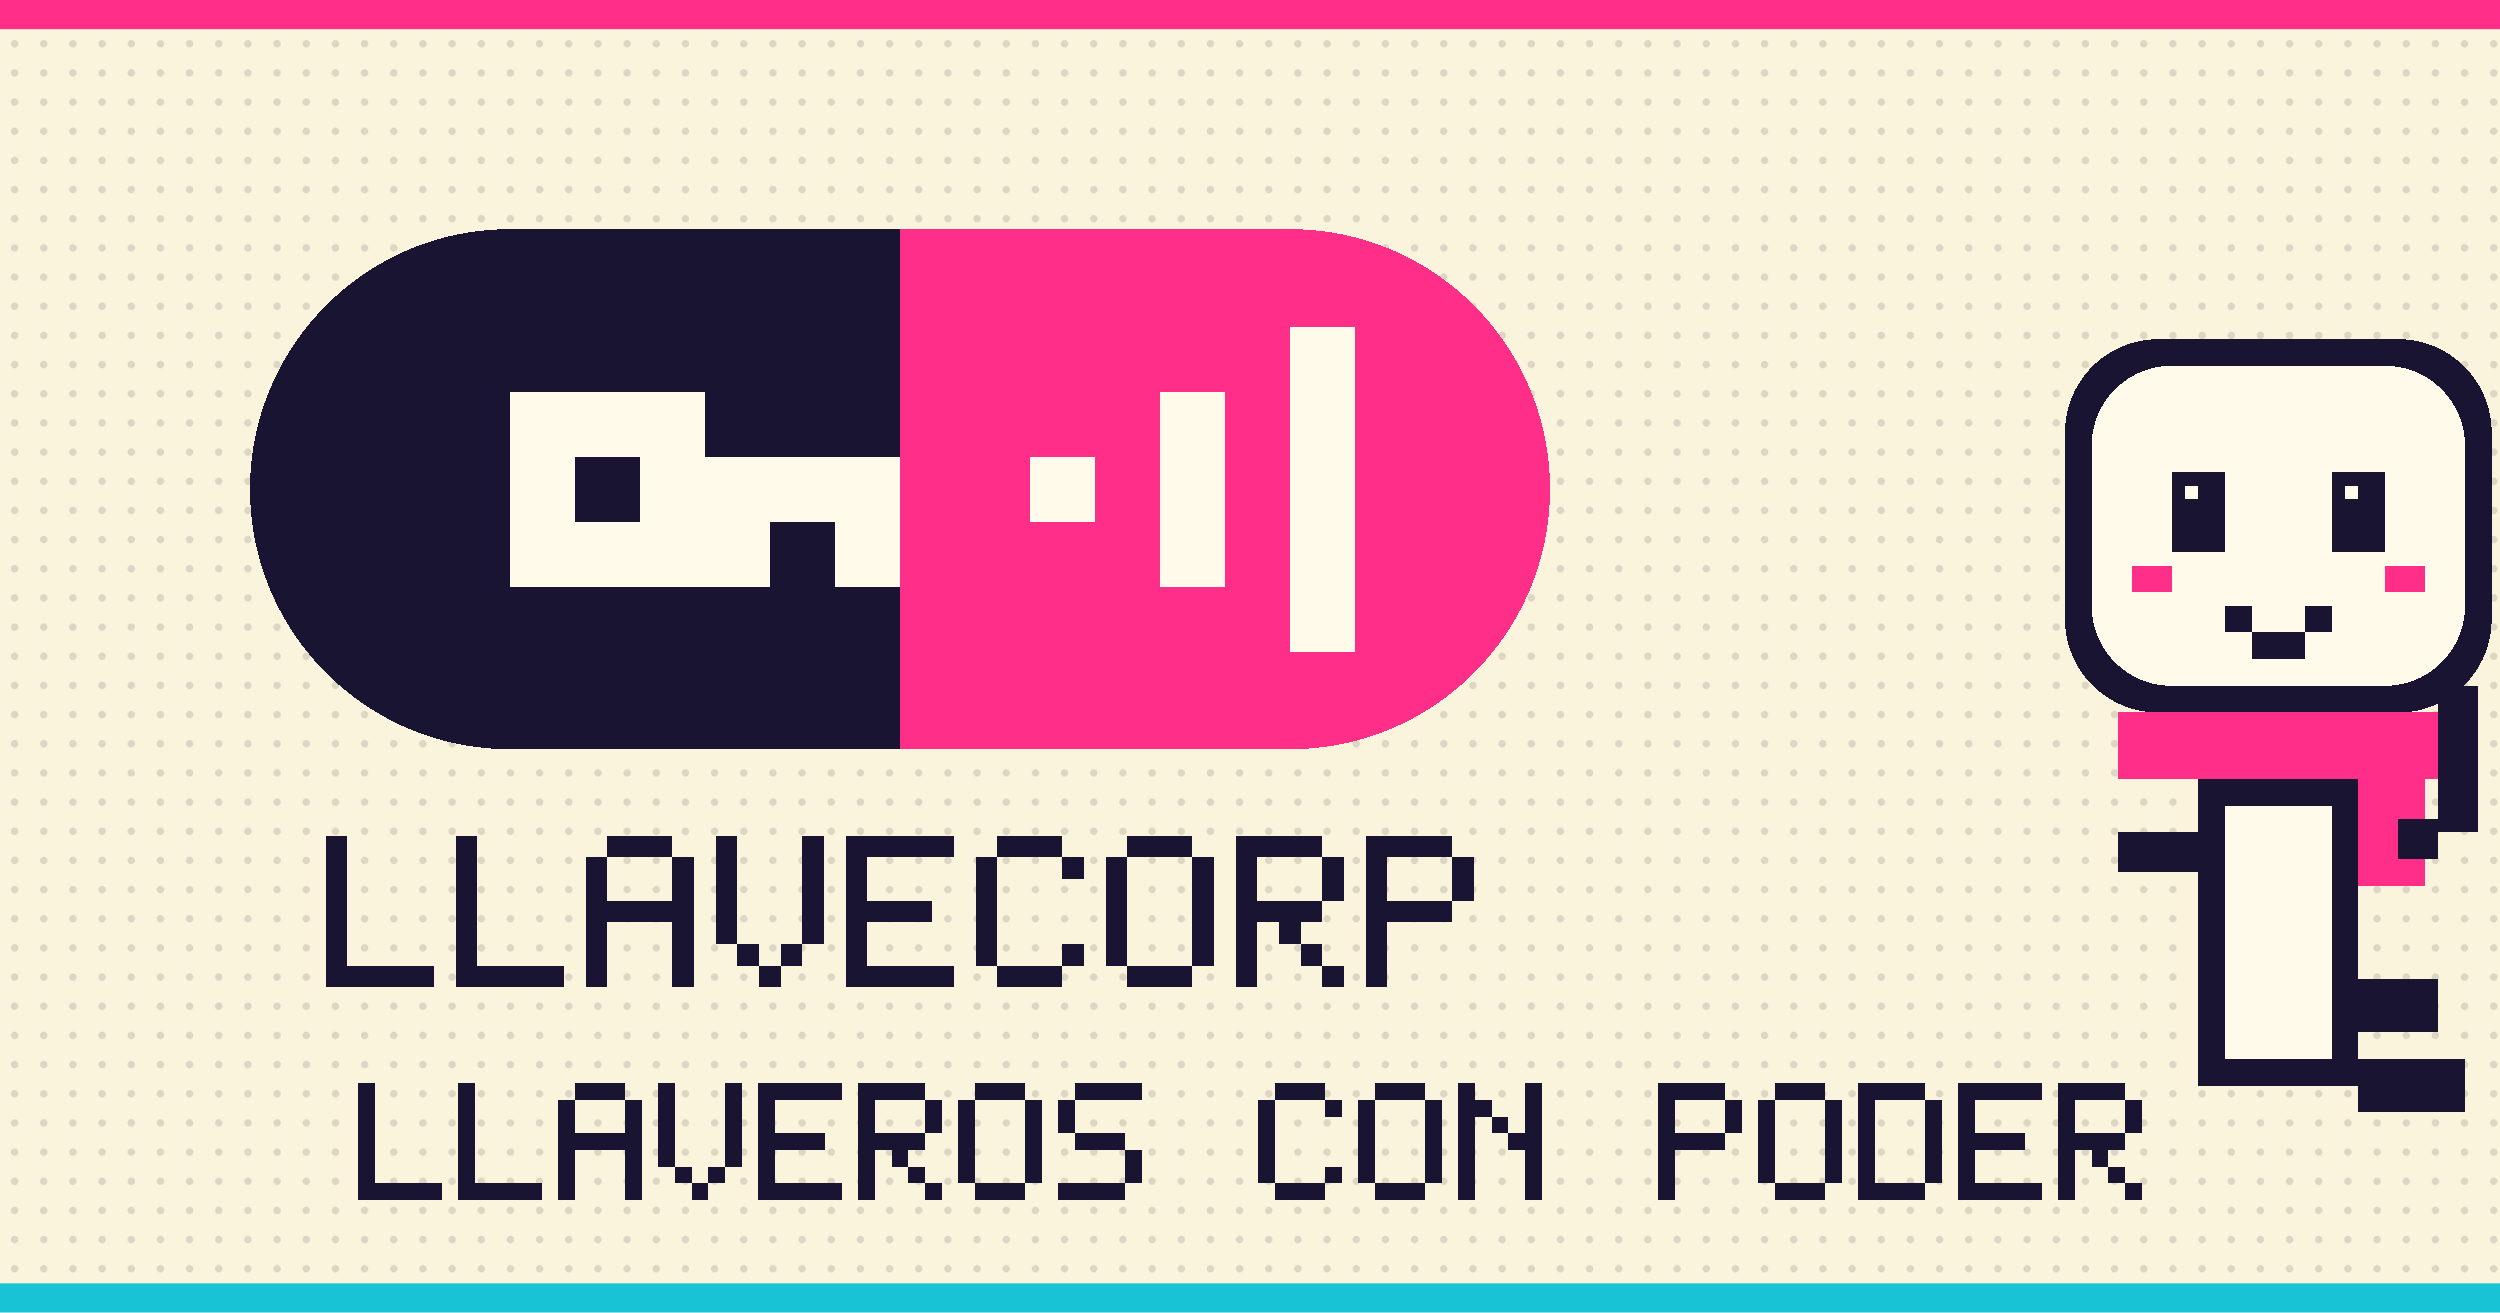
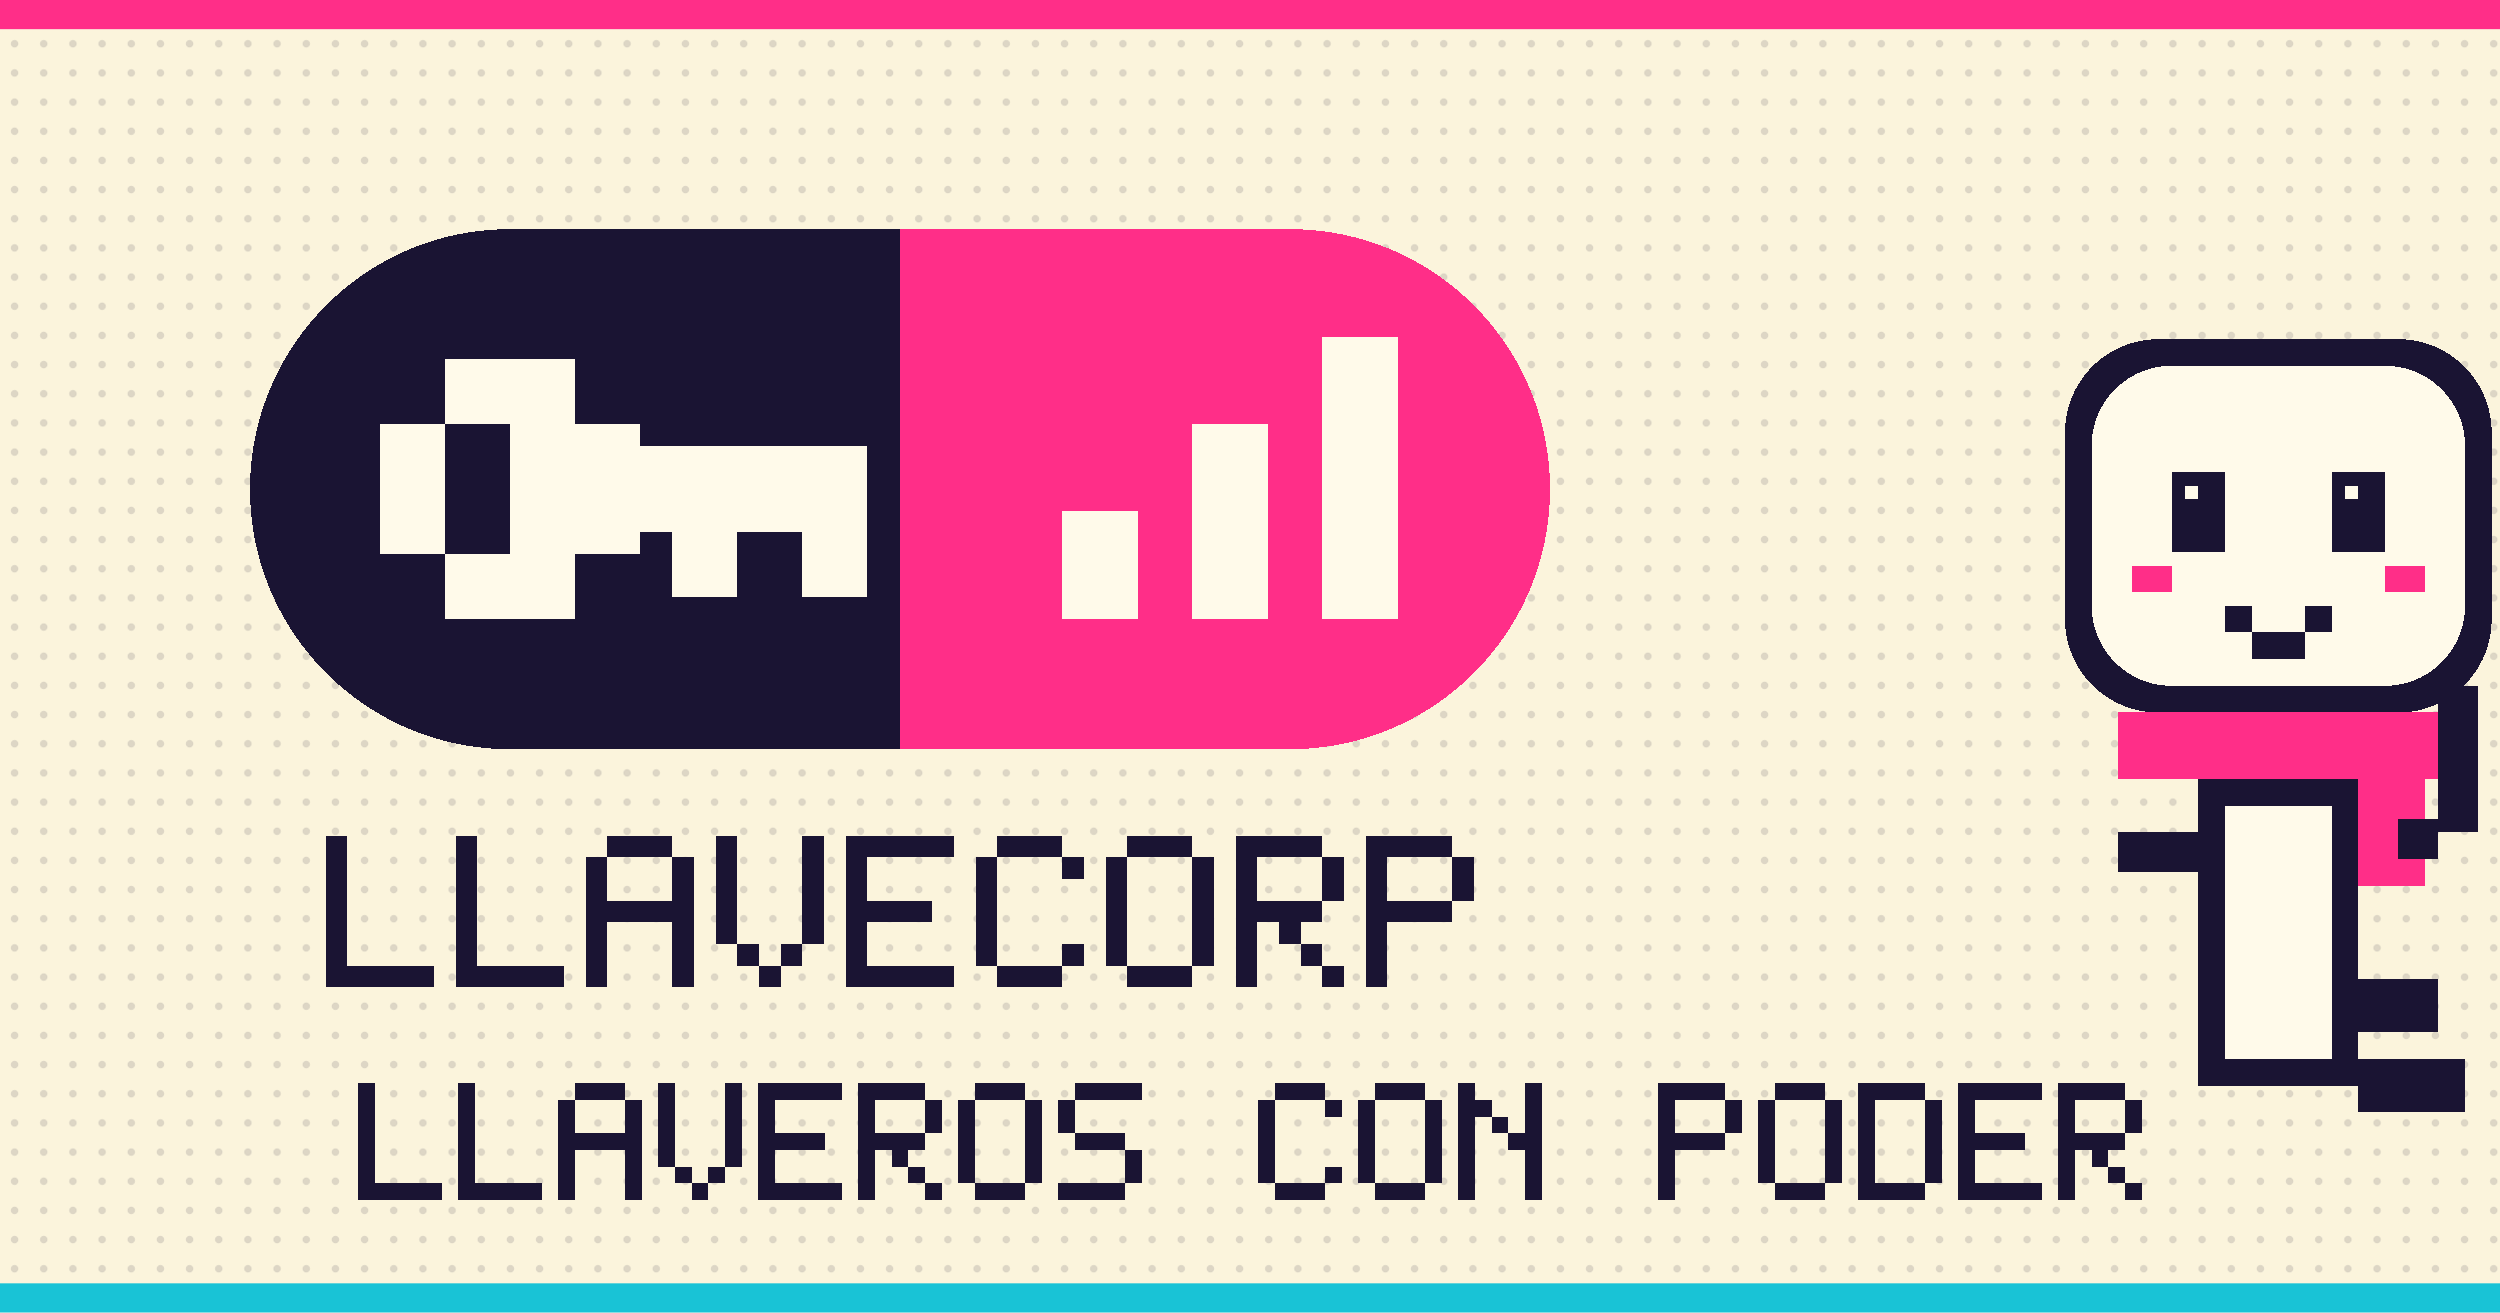
<svg xmlns="http://www.w3.org/2000/svg" width="1200" height="630" viewBox="0 0 1200 630">
  <defs>
    <pattern id="h" width="14" height="14" patternUnits="userSpaceOnUse">
      <circle cx="7" cy="7" r="1.8" fill="#1a1433" opacity=".14" />
    </pattern>
  </defs>
  <rect width="1200" height="630" fill="#fbf4dc" />
  <rect width="1200" height="630" fill="url(#h)" />
  <rect x="0" y="0" width="1200" height="14" fill="#ff2e88" />
  <rect x="0" y="616" width="1200" height="14" fill="#19c3d6" />
  <g transform="translate(120 110) scale(2.6)" shape-rendering="crispEdges">
    <rect x="0" y="0" width="240" height="96" rx="48" fill="#1a1433" />
    <path d="M120 0 H192 A48 48 0 0 1 192 96 H120 Z" fill="#ff2e88" />
    <g fill="#fffaea">
-       <rect x="48" y="30" width="36" height="12" />
-       <rect x="48" y="54" width="36" height="12" />
-       <rect x="48" y="42" width="12" height="12" />
-       <rect x="72" y="42" width="12" height="12" />
-       <rect x="84" y="42" width="36" height="12" />
-       <rect x="84" y="54" width="12" height="12" />
-       <rect x="108" y="54" width="12" height="12" />
-       <rect x="144" y="42" width="12" height="12" />
-       <rect x="168" y="30" width="12" height="36" />
-       <rect x="192" y="18" width="12" height="60" />
+       <rect x="36" y="24" width="24" height="12" />
+       <rect x="24" y="36" width="12" height="24" />
+       <rect x="48" y="36" width="24" height="24" />
+       <rect x="36" y="60" width="24" height="12" />
+       <rect x="72" y="40" width="42" height="16" />
+       <rect x="78" y="56" width="12" height="12" />
+       <rect x="102" y="56" width="12" height="12" />
+       <rect x="150" y="52" width="14" height="20" />
+       <rect x="174" y="36" width="14" height="36" />
+       <rect x="198" y="20" width="14" height="52" />
    </g>
    <g fill="#1a1433" transform="translate(14 112)">
      <rect x="0" y="0" width="4" height="4" />
      <rect x="0" y="4" width="4" height="4" />
      <rect x="0" y="8" width="4" height="4" />
      <rect x="0" y="12" width="4" height="4" />
      <rect x="0" y="16" width="4" height="4" />
      <rect x="0" y="20" width="4" height="4" />
      <rect x="0" y="24" width="4" height="4" />
      <rect x="4" y="24" width="4" height="4" />
      <rect x="8" y="24" width="4" height="4" />
      <rect x="12" y="24" width="4" height="4" />
      <rect x="16" y="24" width="4" height="4" />
      <rect x="24" y="0" width="4" height="4" />
      <rect x="24" y="4" width="4" height="4" />
      <rect x="24" y="8" width="4" height="4" />
      <rect x="24" y="12" width="4" height="4" />
      <rect x="24" y="16" width="4" height="4" />
      <rect x="24" y="20" width="4" height="4" />
      <rect x="24" y="24" width="4" height="4" />
      <rect x="28" y="24" width="4" height="4" />
      <rect x="32" y="24" width="4" height="4" />
      <rect x="36" y="24" width="4" height="4" />
      <rect x="40" y="24" width="4" height="4" />
      <rect x="52" y="0" width="4" height="4" />
      <rect x="56" y="0" width="4" height="4" />
      <rect x="60" y="0" width="4" height="4" />
      <rect x="48" y="4" width="4" height="4" />
      <rect x="64" y="4" width="4" height="4" />
      <rect x="48" y="8" width="4" height="4" />
      <rect x="64" y="8" width="4" height="4" />
      <rect x="48" y="12" width="4" height="4" />
      <rect x="52" y="12" width="4" height="4" />
      <rect x="56" y="12" width="4" height="4" />
      <rect x="60" y="12" width="4" height="4" />
      <rect x="64" y="12" width="4" height="4" />
      <rect x="48" y="16" width="4" height="4" />
      <rect x="64" y="16" width="4" height="4" />
      <rect x="48" y="20" width="4" height="4" />
      <rect x="64" y="20" width="4" height="4" />
      <rect x="48" y="24" width="4" height="4" />
      <rect x="64" y="24" width="4" height="4" />
      <rect x="72" y="0" width="4" height="4" />
      <rect x="88" y="0" width="4" height="4" />
      <rect x="72" y="4" width="4" height="4" />
      <rect x="88" y="4" width="4" height="4" />
      <rect x="72" y="8" width="4" height="4" />
      <rect x="88" y="8" width="4" height="4" />
      <rect x="72" y="12" width="4" height="4" />
      <rect x="88" y="12" width="4" height="4" />
      <rect x="72" y="16" width="4" height="4" />
      <rect x="88" y="16" width="4" height="4" />
      <rect x="76" y="20" width="4" height="4" />
      <rect x="84" y="20" width="4" height="4" />
      <rect x="80" y="24" width="4" height="4" />
      <rect x="96" y="0" width="4" height="4" />
      <rect x="100" y="0" width="4" height="4" />
      <rect x="104" y="0" width="4" height="4" />
      <rect x="108" y="0" width="4" height="4" />
      <rect x="112" y="0" width="4" height="4" />
      <rect x="96" y="4" width="4" height="4" />
      <rect x="96" y="8" width="4" height="4" />
      <rect x="96" y="12" width="4" height="4" />
      <rect x="100" y="12" width="4" height="4" />
      <rect x="104" y="12" width="4" height="4" />
      <rect x="108" y="12" width="4" height="4" />
      <rect x="96" y="16" width="4" height="4" />
      <rect x="96" y="20" width="4" height="4" />
      <rect x="96" y="24" width="4" height="4" />
      <rect x="100" y="24" width="4" height="4" />
      <rect x="104" y="24" width="4" height="4" />
      <rect x="108" y="24" width="4" height="4" />
      <rect x="112" y="24" width="4" height="4" />
      <rect x="124" y="0" width="4" height="4" />
      <rect x="128" y="0" width="4" height="4" />
      <rect x="132" y="0" width="4" height="4" />
      <rect x="120" y="4" width="4" height="4" />
      <rect x="136" y="4" width="4" height="4" />
      <rect x="120" y="8" width="4" height="4" />
      <rect x="120" y="12" width="4" height="4" />
      <rect x="120" y="16" width="4" height="4" />
      <rect x="120" y="20" width="4" height="4" />
      <rect x="136" y="20" width="4" height="4" />
      <rect x="124" y="24" width="4" height="4" />
      <rect x="128" y="24" width="4" height="4" />
      <rect x="132" y="24" width="4" height="4" />
      <rect x="148" y="0" width="4" height="4" />
      <rect x="152" y="0" width="4" height="4" />
      <rect x="156" y="0" width="4" height="4" />
      <rect x="144" y="4" width="4" height="4" />
      <rect x="160" y="4" width="4" height="4" />
      <rect x="144" y="8" width="4" height="4" />
      <rect x="160" y="8" width="4" height="4" />
      <rect x="144" y="12" width="4" height="4" />
      <rect x="160" y="12" width="4" height="4" />
      <rect x="144" y="16" width="4" height="4" />
      <rect x="160" y="16" width="4" height="4" />
      <rect x="144" y="20" width="4" height="4" />
      <rect x="160" y="20" width="4" height="4" />
      <rect x="148" y="24" width="4" height="4" />
      <rect x="152" y="24" width="4" height="4" />
      <rect x="156" y="24" width="4" height="4" />
      <rect x="168" y="0" width="4" height="4" />
      <rect x="172" y="0" width="4" height="4" />
      <rect x="176" y="0" width="4" height="4" />
      <rect x="180" y="0" width="4" height="4" />
      <rect x="168" y="4" width="4" height="4" />
      <rect x="184" y="4" width="4" height="4" />
      <rect x="168" y="8" width="4" height="4" />
      <rect x="184" y="8" width="4" height="4" />
      <rect x="168" y="12" width="4" height="4" />
      <rect x="172" y="12" width="4" height="4" />
      <rect x="176" y="12" width="4" height="4" />
      <rect x="180" y="12" width="4" height="4" />
      <rect x="168" y="16" width="4" height="4" />
      <rect x="176" y="16" width="4" height="4" />
      <rect x="168" y="20" width="4" height="4" />
      <rect x="180" y="20" width="4" height="4" />
      <rect x="168" y="24" width="4" height="4" />
      <rect x="184" y="24" width="4" height="4" />
      <rect x="192" y="0" width="4" height="4" />
      <rect x="196" y="0" width="4" height="4" />
      <rect x="200" y="0" width="4" height="4" />
      <rect x="204" y="0" width="4" height="4" />
      <rect x="192" y="4" width="4" height="4" />
      <rect x="208" y="4" width="4" height="4" />
      <rect x="192" y="8" width="4" height="4" />
      <rect x="208" y="8" width="4" height="4" />
      <rect x="192" y="12" width="4" height="4" />
      <rect x="196" y="12" width="4" height="4" />
      <rect x="200" y="12" width="4" height="4" />
      <rect x="204" y="12" width="4" height="4" />
      <rect x="192" y="16" width="4" height="4" />
      <rect x="192" y="20" width="4" height="4" />
      <rect x="192" y="24" width="4" height="4" />
    </g>
  </g>
  <g fill="#1a1433" transform="translate(172 520)" shape-rendering="crispEdges">
    <rect x="0" y="0" width="8" height="8" />
    <rect x="0" y="8" width="8" height="8" />
    <rect x="0" y="16" width="8" height="8" />
    <rect x="0" y="24" width="8" height="8" />
    <rect x="0" y="32" width="8" height="8" />
    <rect x="0" y="40" width="8" height="8" />
    <rect x="0" y="48" width="8" height="8" />
    <rect x="8" y="48" width="8" height="8" />
    <rect x="16" y="48" width="8" height="8" />
    <rect x="24" y="48" width="8" height="8" />
    <rect x="32" y="48" width="8" height="8" />
    <rect x="48" y="0" width="8" height="8" />
    <rect x="48" y="8" width="8" height="8" />
    <rect x="48" y="16" width="8" height="8" />
    <rect x="48" y="24" width="8" height="8" />
    <rect x="48" y="32" width="8" height="8" />
    <rect x="48" y="40" width="8" height="8" />
    <rect x="48" y="48" width="8" height="8" />
    <rect x="56" y="48" width="8" height="8" />
    <rect x="64" y="48" width="8" height="8" />
    <rect x="72" y="48" width="8" height="8" />
    <rect x="80" y="48" width="8" height="8" />
    <rect x="104" y="0" width="8" height="8" />
    <rect x="112" y="0" width="8" height="8" />
    <rect x="120" y="0" width="8" height="8" />
    <rect x="96" y="8" width="8" height="8" />
    <rect x="128" y="8" width="8" height="8" />
    <rect x="96" y="16" width="8" height="8" />
    <rect x="128" y="16" width="8" height="8" />
    <rect x="96" y="24" width="8" height="8" />
    <rect x="104" y="24" width="8" height="8" />
    <rect x="112" y="24" width="8" height="8" />
    <rect x="120" y="24" width="8" height="8" />
    <rect x="128" y="24" width="8" height="8" />
    <rect x="96" y="32" width="8" height="8" />
    <rect x="128" y="32" width="8" height="8" />
    <rect x="96" y="40" width="8" height="8" />
    <rect x="128" y="40" width="8" height="8" />
    <rect x="96" y="48" width="8" height="8" />
    <rect x="128" y="48" width="8" height="8" />
    <rect x="144" y="0" width="8" height="8" />
    <rect x="176" y="0" width="8" height="8" />
    <rect x="144" y="8" width="8" height="8" />
    <rect x="176" y="8" width="8" height="8" />
    <rect x="144" y="16" width="8" height="8" />
    <rect x="176" y="16" width="8" height="8" />
    <rect x="144" y="24" width="8" height="8" />
    <rect x="176" y="24" width="8" height="8" />
    <rect x="144" y="32" width="8" height="8" />
    <rect x="176" y="32" width="8" height="8" />
    <rect x="152" y="40" width="8" height="8" />
    <rect x="168" y="40" width="8" height="8" />
    <rect x="160" y="48" width="8" height="8" />
    <rect x="192" y="0" width="8" height="8" />
    <rect x="200" y="0" width="8" height="8" />
    <rect x="208" y="0" width="8" height="8" />
    <rect x="216" y="0" width="8" height="8" />
    <rect x="224" y="0" width="8" height="8" />
    <rect x="192" y="8" width="8" height="8" />
    <rect x="192" y="16" width="8" height="8" />
    <rect x="192" y="24" width="8" height="8" />
    <rect x="200" y="24" width="8" height="8" />
    <rect x="208" y="24" width="8" height="8" />
    <rect x="216" y="24" width="8" height="8" />
    <rect x="192" y="32" width="8" height="8" />
    <rect x="192" y="40" width="8" height="8" />
    <rect x="192" y="48" width="8" height="8" />
    <rect x="200" y="48" width="8" height="8" />
    <rect x="208" y="48" width="8" height="8" />
    <rect x="216" y="48" width="8" height="8" />
    <rect x="224" y="48" width="8" height="8" />
    <rect x="240" y="0" width="8" height="8" />
    <rect x="248" y="0" width="8" height="8" />
    <rect x="256" y="0" width="8" height="8" />
    <rect x="264" y="0" width="8" height="8" />
    <rect x="240" y="8" width="8" height="8" />
    <rect x="272" y="8" width="8" height="8" />
    <rect x="240" y="16" width="8" height="8" />
    <rect x="272" y="16" width="8" height="8" />
    <rect x="240" y="24" width="8" height="8" />
    <rect x="248" y="24" width="8" height="8" />
    <rect x="256" y="24" width="8" height="8" />
    <rect x="264" y="24" width="8" height="8" />
    <rect x="240" y="32" width="8" height="8" />
    <rect x="256" y="32" width="8" height="8" />
    <rect x="240" y="40" width="8" height="8" />
    <rect x="264" y="40" width="8" height="8" />
    <rect x="240" y="48" width="8" height="8" />
    <rect x="272" y="48" width="8" height="8" />
    <rect x="296" y="0" width="8" height="8" />
    <rect x="304" y="0" width="8" height="8" />
    <rect x="312" y="0" width="8" height="8" />
    <rect x="288" y="8" width="8" height="8" />
    <rect x="320" y="8" width="8" height="8" />
    <rect x="288" y="16" width="8" height="8" />
    <rect x="320" y="16" width="8" height="8" />
    <rect x="288" y="24" width="8" height="8" />
    <rect x="320" y="24" width="8" height="8" />
    <rect x="288" y="32" width="8" height="8" />
    <rect x="320" y="32" width="8" height="8" />
    <rect x="288" y="40" width="8" height="8" />
    <rect x="320" y="40" width="8" height="8" />
    <rect x="296" y="48" width="8" height="8" />
    <rect x="304" y="48" width="8" height="8" />
    <rect x="312" y="48" width="8" height="8" />
    <rect x="344" y="0" width="8" height="8" />
    <rect x="352" y="0" width="8" height="8" />
    <rect x="360" y="0" width="8" height="8" />
    <rect x="368" y="0" width="8" height="8" />
    <rect x="336" y="8" width="8" height="8" />
    <rect x="336" y="16" width="8" height="8" />
    <rect x="344" y="24" width="8" height="8" />
    <rect x="352" y="24" width="8" height="8" />
    <rect x="360" y="24" width="8" height="8" />
    <rect x="368" y="32" width="8" height="8" />
    <rect x="368" y="40" width="8" height="8" />
    <rect x="336" y="48" width="8" height="8" />
    <rect x="344" y="48" width="8" height="8" />
    <rect x="352" y="48" width="8" height="8" />
    <rect x="360" y="48" width="8" height="8" />
    <rect x="440" y="0" width="8" height="8" />
    <rect x="448" y="0" width="8" height="8" />
    <rect x="456" y="0" width="8" height="8" />
    <rect x="432" y="8" width="8" height="8" />
    <rect x="464" y="8" width="8" height="8" />
    <rect x="432" y="16" width="8" height="8" />
    <rect x="432" y="24" width="8" height="8" />
    <rect x="432" y="32" width="8" height="8" />
    <rect x="432" y="40" width="8" height="8" />
    <rect x="464" y="40" width="8" height="8" />
    <rect x="440" y="48" width="8" height="8" />
    <rect x="448" y="48" width="8" height="8" />
    <rect x="456" y="48" width="8" height="8" />
    <rect x="488" y="0" width="8" height="8" />
    <rect x="496" y="0" width="8" height="8" />
    <rect x="504" y="0" width="8" height="8" />
    <rect x="480" y="8" width="8" height="8" />
    <rect x="512" y="8" width="8" height="8" />
    <rect x="480" y="16" width="8" height="8" />
    <rect x="512" y="16" width="8" height="8" />
    <rect x="480" y="24" width="8" height="8" />
    <rect x="512" y="24" width="8" height="8" />
    <rect x="480" y="32" width="8" height="8" />
    <rect x="512" y="32" width="8" height="8" />
    <rect x="480" y="40" width="8" height="8" />
    <rect x="512" y="40" width="8" height="8" />
    <rect x="488" y="48" width="8" height="8" />
    <rect x="496" y="48" width="8" height="8" />
    <rect x="504" y="48" width="8" height="8" />
    <rect x="528" y="0" width="8" height="8" />
    <rect x="560" y="0" width="8" height="8" />
    <rect x="528" y="8" width="8" height="8" />
    <rect x="536" y="8" width="8" height="8" />
    <rect x="560" y="8" width="8" height="8" />
    <rect x="528" y="16" width="8" height="8" />
    <rect x="544" y="16" width="8" height="8" />
    <rect x="560" y="16" width="8" height="8" />
    <rect x="528" y="24" width="8" height="8" />
    <rect x="552" y="24" width="8" height="8" />
    <rect x="560" y="24" width="8" height="8" />
    <rect x="528" y="32" width="8" height="8" />
    <rect x="560" y="32" width="8" height="8" />
    <rect x="528" y="40" width="8" height="8" />
    <rect x="560" y="40" width="8" height="8" />
    <rect x="528" y="48" width="8" height="8" />
    <rect x="560" y="48" width="8" height="8" />
    <rect x="624" y="0" width="8" height="8" />
    <rect x="632" y="0" width="8" height="8" />
    <rect x="640" y="0" width="8" height="8" />
    <rect x="648" y="0" width="8" height="8" />
    <rect x="624" y="8" width="8" height="8" />
    <rect x="656" y="8" width="8" height="8" />
    <rect x="624" y="16" width="8" height="8" />
    <rect x="656" y="16" width="8" height="8" />
    <rect x="624" y="24" width="8" height="8" />
    <rect x="632" y="24" width="8" height="8" />
    <rect x="640" y="24" width="8" height="8" />
    <rect x="648" y="24" width="8" height="8" />
    <rect x="624" y="32" width="8" height="8" />
    <rect x="624" y="40" width="8" height="8" />
    <rect x="624" y="48" width="8" height="8" />
    <rect x="680" y="0" width="8" height="8" />
    <rect x="688" y="0" width="8" height="8" />
    <rect x="696" y="0" width="8" height="8" />
    <rect x="672" y="8" width="8" height="8" />
    <rect x="704" y="8" width="8" height="8" />
    <rect x="672" y="16" width="8" height="8" />
    <rect x="704" y="16" width="8" height="8" />
    <rect x="672" y="24" width="8" height="8" />
    <rect x="704" y="24" width="8" height="8" />
    <rect x="672" y="32" width="8" height="8" />
    <rect x="704" y="32" width="8" height="8" />
    <rect x="672" y="40" width="8" height="8" />
    <rect x="704" y="40" width="8" height="8" />
    <rect x="680" y="48" width="8" height="8" />
    <rect x="688" y="48" width="8" height="8" />
    <rect x="696" y="48" width="8" height="8" />
    <rect x="720" y="0" width="8" height="8" />
    <rect x="728" y="0" width="8" height="8" />
    <rect x="736" y="0" width="8" height="8" />
    <rect x="744" y="0" width="8" height="8" />
    <rect x="720" y="8" width="8" height="8" />
    <rect x="752" y="8" width="8" height="8" />
    <rect x="720" y="16" width="8" height="8" />
    <rect x="752" y="16" width="8" height="8" />
    <rect x="720" y="24" width="8" height="8" />
    <rect x="752" y="24" width="8" height="8" />
    <rect x="720" y="32" width="8" height="8" />
    <rect x="752" y="32" width="8" height="8" />
    <rect x="720" y="40" width="8" height="8" />
    <rect x="752" y="40" width="8" height="8" />
    <rect x="720" y="48" width="8" height="8" />
    <rect x="728" y="48" width="8" height="8" />
    <rect x="736" y="48" width="8" height="8" />
    <rect x="744" y="48" width="8" height="8" />
    <rect x="768" y="0" width="8" height="8" />
    <rect x="776" y="0" width="8" height="8" />
    <rect x="784" y="0" width="8" height="8" />
    <rect x="792" y="0" width="8" height="8" />
    <rect x="800" y="0" width="8" height="8" />
    <rect x="768" y="8" width="8" height="8" />
    <rect x="768" y="16" width="8" height="8" />
    <rect x="768" y="24" width="8" height="8" />
    <rect x="776" y="24" width="8" height="8" />
    <rect x="784" y="24" width="8" height="8" />
    <rect x="792" y="24" width="8" height="8" />
    <rect x="768" y="32" width="8" height="8" />
    <rect x="768" y="40" width="8" height="8" />
    <rect x="768" y="48" width="8" height="8" />
    <rect x="776" y="48" width="8" height="8" />
    <rect x="784" y="48" width="8" height="8" />
    <rect x="792" y="48" width="8" height="8" />
    <rect x="800" y="48" width="8" height="8" />
    <rect x="816" y="0" width="8" height="8" />
    <rect x="824" y="0" width="8" height="8" />
    <rect x="832" y="0" width="8" height="8" />
    <rect x="840" y="0" width="8" height="8" />
    <rect x="816" y="8" width="8" height="8" />
    <rect x="848" y="8" width="8" height="8" />
    <rect x="816" y="16" width="8" height="8" />
    <rect x="848" y="16" width="8" height="8" />
    <rect x="816" y="24" width="8" height="8" />
    <rect x="824" y="24" width="8" height="8" />
    <rect x="832" y="24" width="8" height="8" />
    <rect x="840" y="24" width="8" height="8" />
    <rect x="816" y="32" width="8" height="8" />
    <rect x="832" y="32" width="8" height="8" />
    <rect x="816" y="40" width="8" height="8" />
    <rect x="840" y="40" width="8" height="8" />
    <rect x="816" y="48" width="8" height="8" />
    <rect x="848" y="48" width="8" height="8" />
  </g>
  <g transform="translate(940 150) scale(3.2)" shape-rendering="crispEdges">
    <rect x="16" y="4" width="64" height="56" rx="14" fill="#1a1433" />
    <rect x="20" y="8" width="56" height="48" rx="12" fill="#fffaea" />
    <g fill="#1a1433">
      <rect x="32" y="24" width="8" height="12" />
      <rect x="56" y="24" width="8" height="12" />
    </g>
    <rect x="34" y="26" width="2" height="2" fill="#fffaea" />
    <rect x="58" y="26" width="2" height="2" fill="#fffaea" />
    <rect x="26" y="38" width="6" height="4" fill="#ff2e88" />
    <rect x="64" y="38" width="6" height="4" fill="#ff2e88" />
    <g fill="#1a1433">
      <rect x="40" y="44" width="4" height="4" />
      <rect x="44" y="48" width="8" height="4" />
      <rect x="52" y="44" width="4" height="4" />
    </g>
    <rect x="24" y="60" width="48" height="10" fill="#ff2e88" />
    <rect x="60" y="70" width="10" height="16" fill="#ff2e88" />
    <rect x="36" y="70" width="24" height="46" fill="#1a1433" />
    <rect x="40" y="74" width="16" height="38" fill="#fffaea" />
    <rect x="60" y="100" width="12" height="8" fill="#1a1433" />
    <rect x="60" y="112" width="16" height="8" fill="#1a1433" />
    <g fill="#1a1433">
      <rect x="24" y="78" width="12" height="6" />
      <rect x="72" y="56" width="6" height="22" />
      <rect x="66" y="76" width="6" height="6" />
    </g>
  </g>
</svg>
